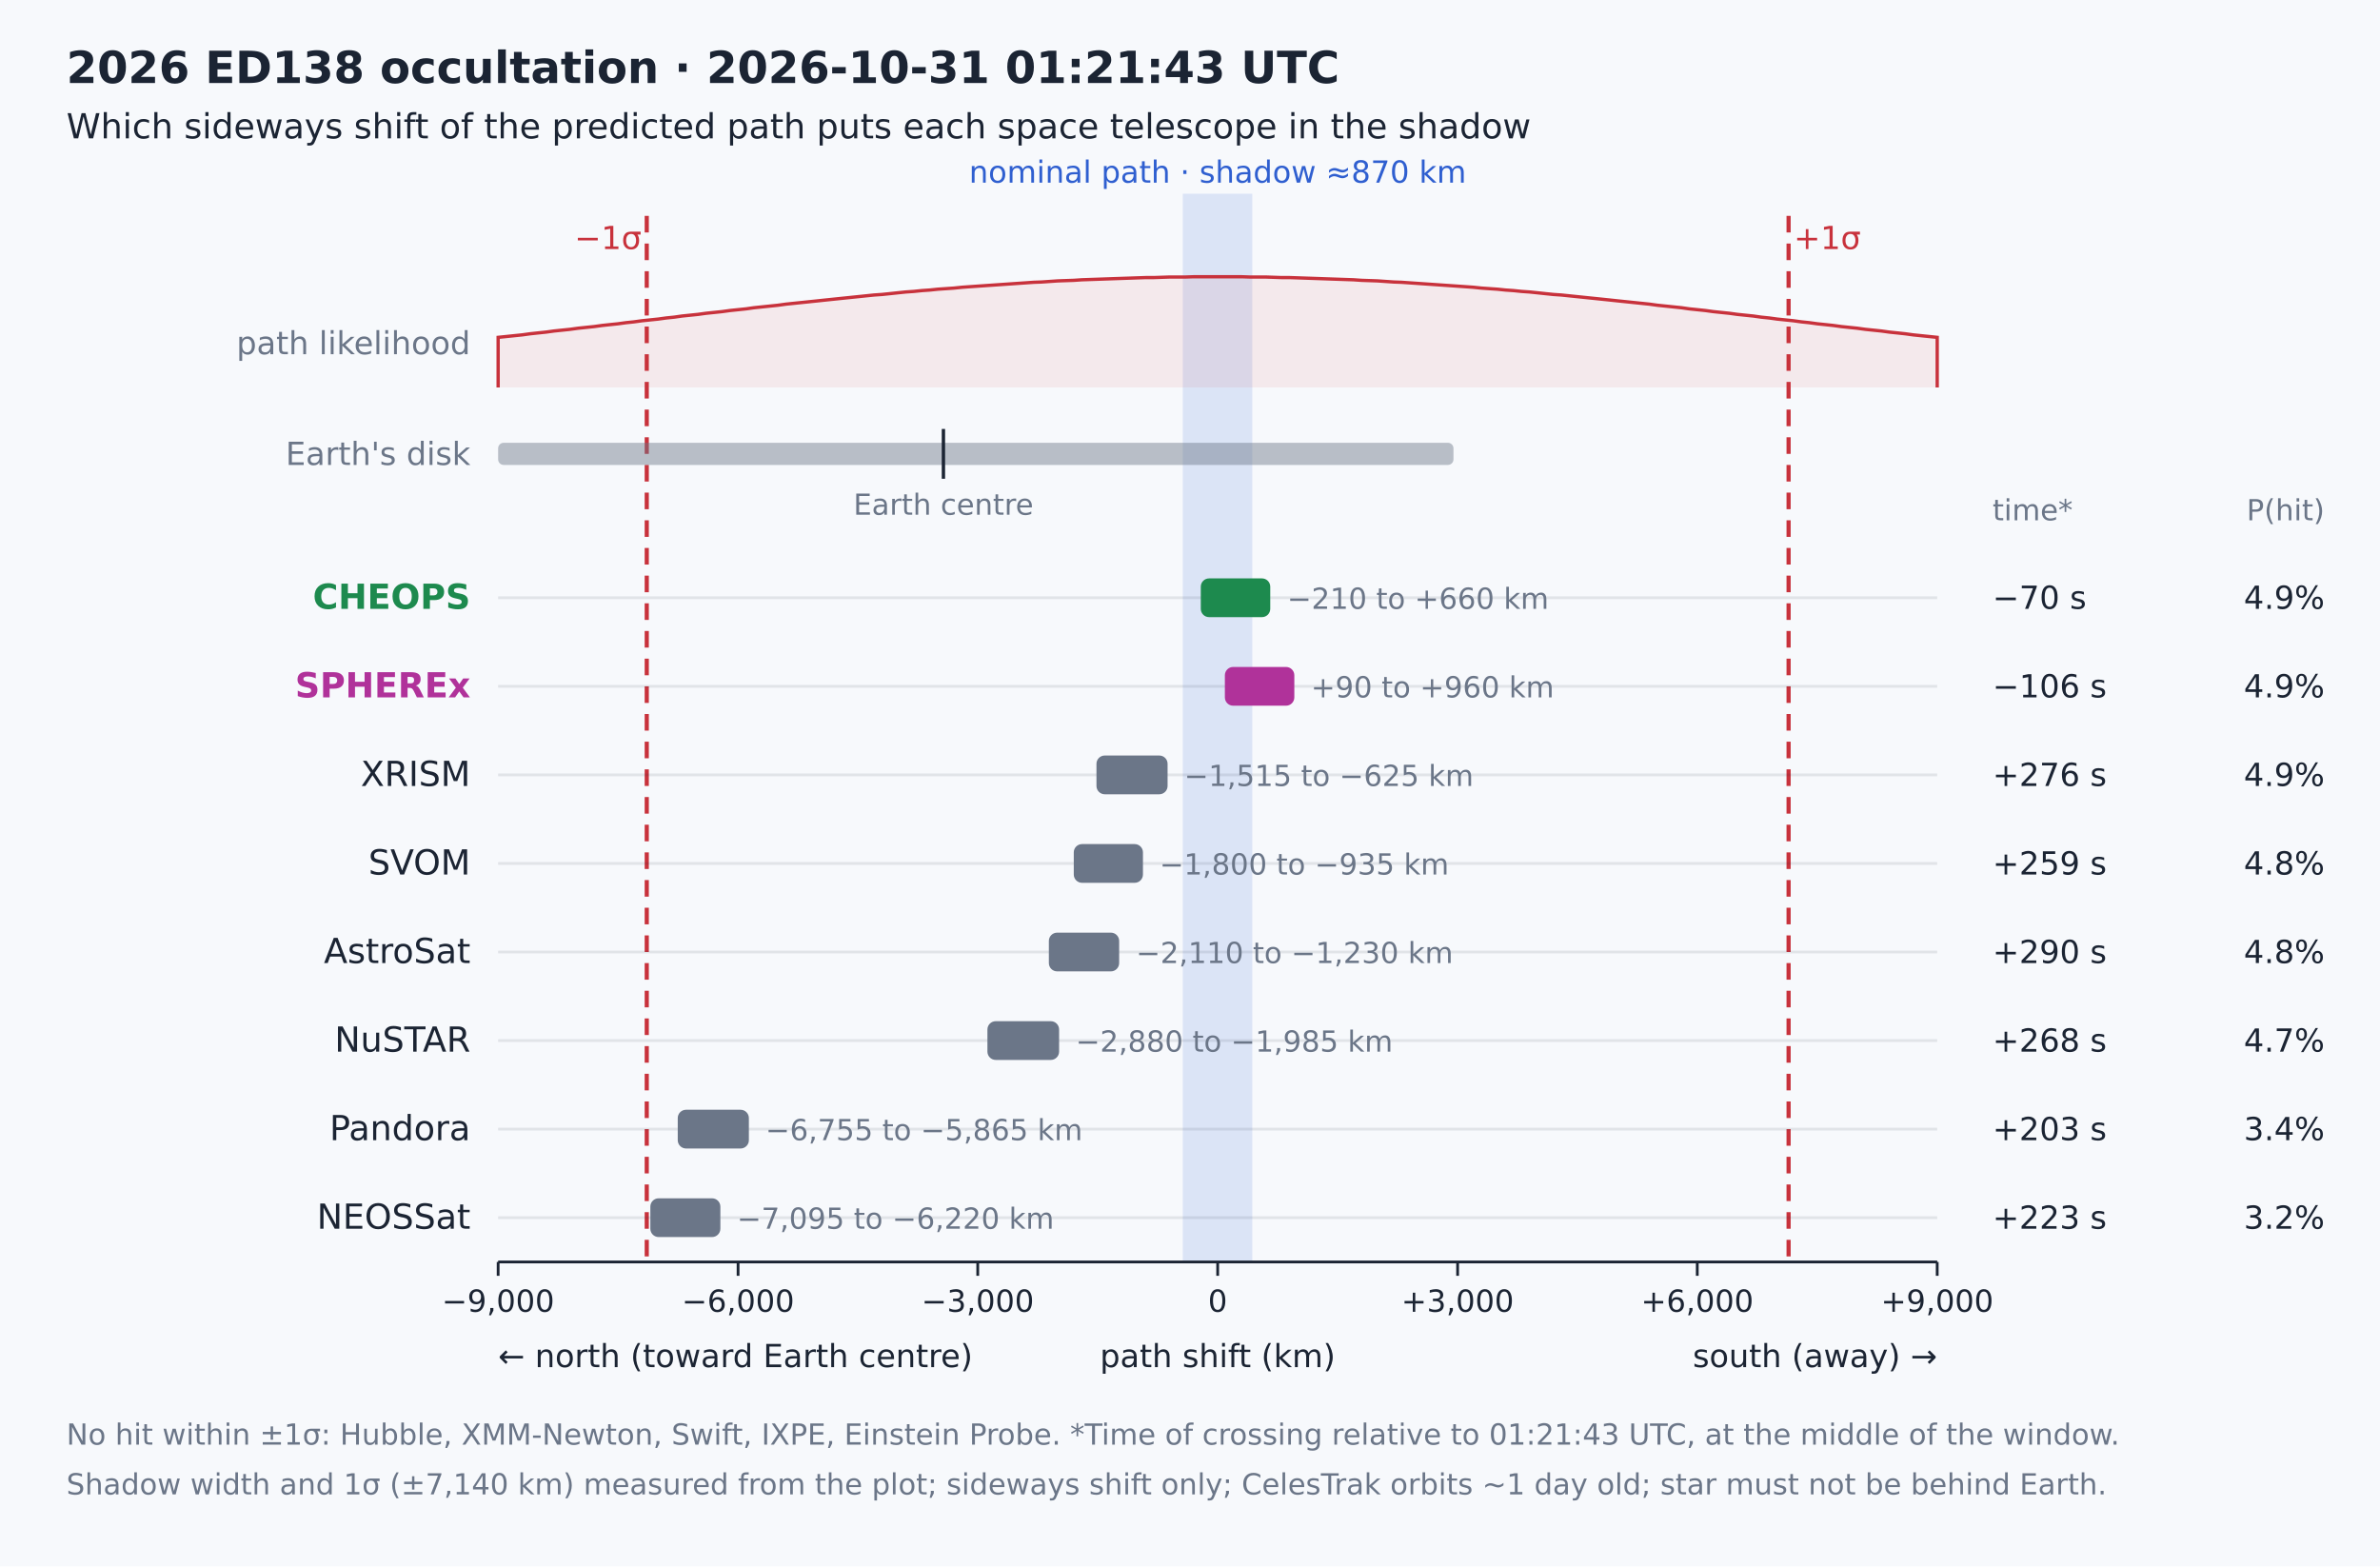
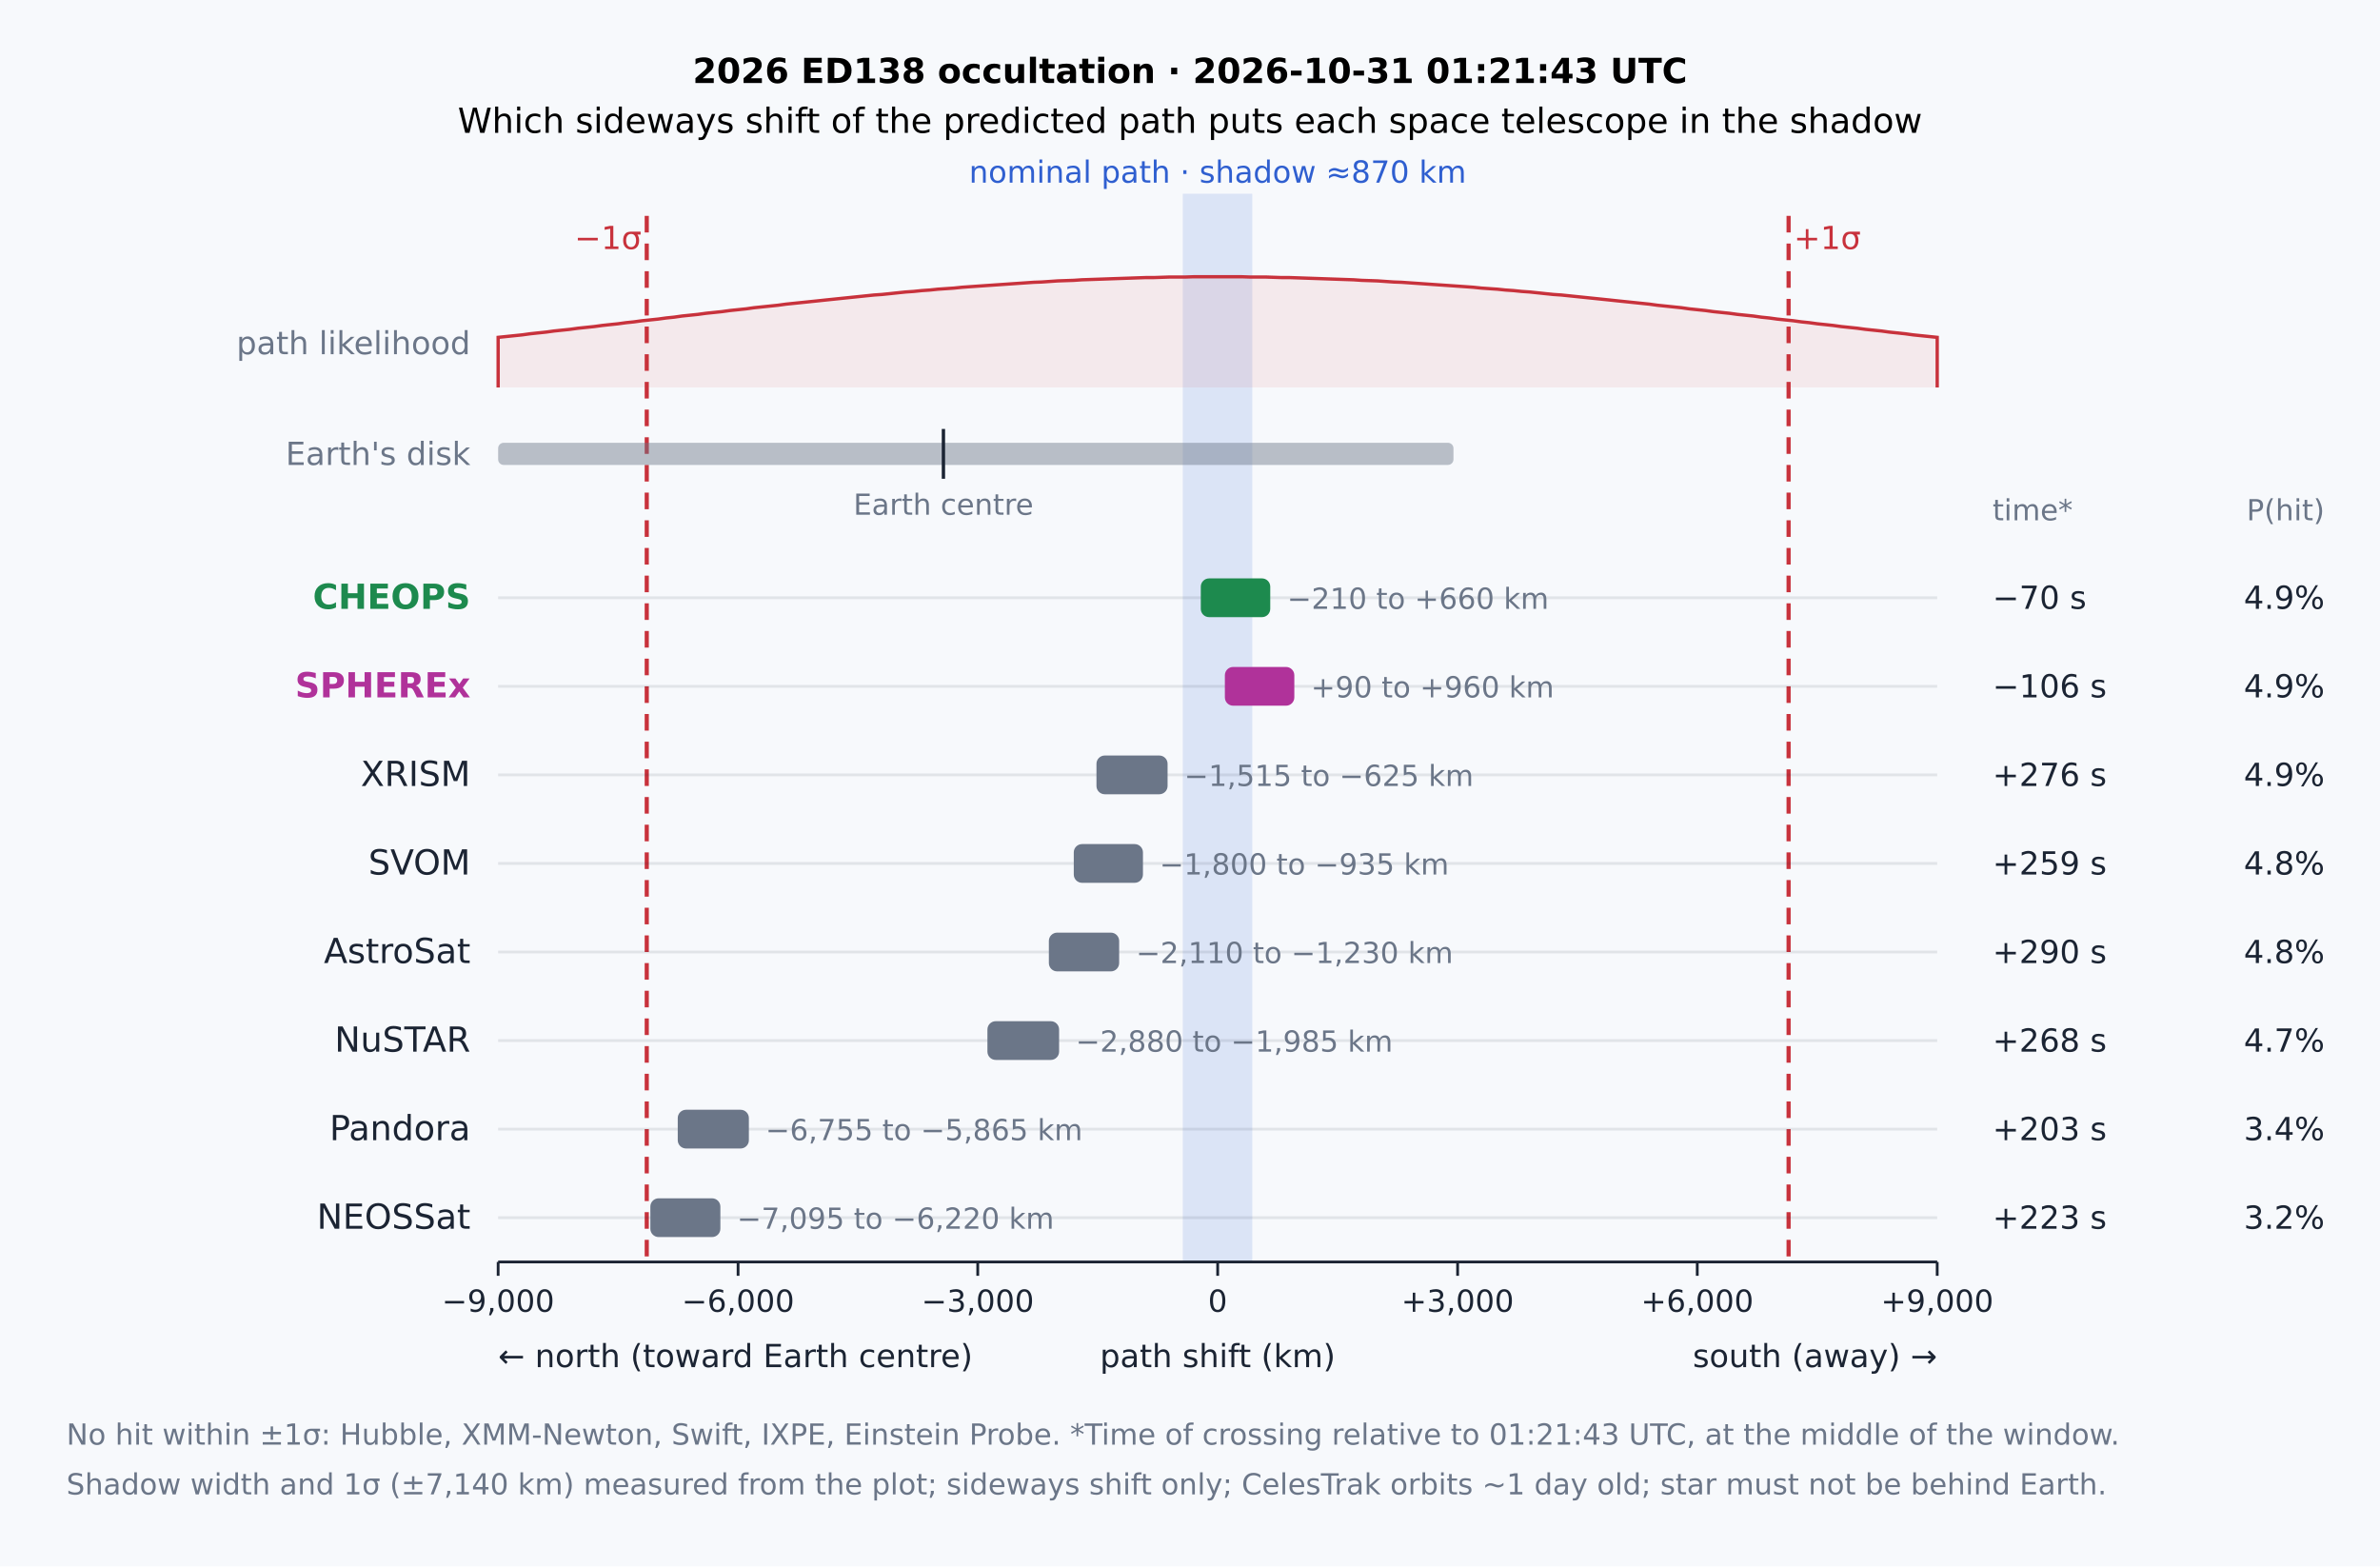
<svg xmlns="http://www.w3.org/2000/svg" viewBox="0 0 860 566" width="860" height="566" role="img" aria-label="Cross-track path shift that would put each space telescope in the 2026 ED138 shadow; only CHEOPS is hit at the nominal path, and each telescope has under 5 percent chance within the plus or minus 1 sigma uncertainty." font-family="DejaVu Sans, Helvetica, Arial, sans-serif" style="color:#1b2433">
  <rect width="860" height="566" fill="#f7f9fc" />
-   <text x="24" y="30" font-size="16" font-weight="bold" fill="currentColor">2026 ED138 occultation · 2026-10-31 01:21:43 UTC</text>
-   <text x="24" y="50" font-size="12.5" fill="currentColor">Which sideways shift of the predicted path puts each space telescope in the shadow</text>
+   <text x="430" y="30" font-size="12.5" font-weight="bold" text-anchor="middle" fill="#000">2026 ED138 occultation · 2026-10-31 01:21:43 UTC</text>
+   <text x="430" y="48" font-size="12.5" text-anchor="middle" fill="#000">Which sideways shift of the predicted path puts each space telescope in the shadow</text>
  <rect x="427.4" y="70" width="25.1" height="386" fill="#2f5fd0" fill-opacity="0.14" />
  <text x="440.0" y="66" font-size="11" text-anchor="middle" fill="#2f5fd0">nominal path · shadow ≈870 km</text>
  <line x1="233.7" y1="78" x2="233.7" y2="456" stroke="#c8323c" stroke-width="1.5" stroke-dasharray="6 4" />
  <text x="233.7" y="90" font-size="11.5" text-anchor="middle" fill="#c8323c" dx="-14">−1σ</text>
  <line x1="646.3" y1="78" x2="646.3" y2="456" stroke="#c8323c" stroke-width="1.5" stroke-dasharray="6 4" />
  <text x="646.3" y="90" font-size="11.5" text-anchor="middle" fill="#c8323c" dx="14">+1σ</text>
  <polyline points="180.0,140 180.0,121.9 182.9,121.6 185.8,121.3 188.7,121.0 191.6,120.6 194.4,120.3 197.3,120.0 200.2,119.6 203.1,119.3 206.0,119.0 208.9,118.6 211.8,118.3 214.7,118.0 217.6,117.6 220.4,117.3 223.3,117.0 226.2,116.6 229.1,116.3 232.0,115.9 234.9,115.6 237.8,115.3 240.7,114.9 243.6,114.6 246.4,114.2 249.3,113.9 252.2,113.6 255.1,113.2 258.0,112.9 260.9,112.6 263.8,112.2 266.7,111.9 269.6,111.6 272.4,111.2 275.3,110.9 278.2,110.6 281.1,110.3 284.0,109.9 286.9,109.6 289.8,109.3 292.7,109.0 295.6,108.7 298.4,108.4 301.3,108.1 304.2,107.8 307.1,107.5 310.0,107.2 312.9,106.9 315.8,106.6 318.7,106.4 321.6,106.1 324.4,105.8 327.3,105.5 330.2,105.3 333.1,105.0 336.0,104.8 338.9,104.5 341.8,104.3 344.7,104.1 347.6,103.8 350.4,103.6 353.3,103.4 356.2,103.2 359.1,103.0 362.0,102.8 364.9,102.6 367.8,102.4 370.7,102.2 373.6,102.0 376.4,101.9 379.3,101.7 382.2,101.5 385.1,101.4 388.0,101.3 390.9,101.1 393.8,101.0 396.7,100.9 399.6,100.8 402.4,100.7 405.3,100.6 408.2,100.5 411.1,100.4 414.0,100.3 416.9,100.3 419.8,100.2 422.7,100.1 425.6,100.1 428.4,100.1 431.3,100.0 434.2,100.0 437.1,100.0 440.0,100.0 442.9,100.0 445.8,100.0 448.7,100.0 451.6,100.1 454.4,100.1 457.3,100.1 460.2,100.2 463.1,100.3 466.0,100.3 468.9,100.4 471.8,100.5 474.7,100.6 477.6,100.7 480.4,100.8 483.3,100.9 486.2,101.0 489.1,101.1 492.0,101.3 494.9,101.4 497.8,101.5 500.7,101.7 503.6,101.9 506.4,102.0 509.3,102.2 512.2,102.4 515.1,102.6 518.0,102.8 520.9,103.0 523.8,103.2 526.7,103.4 529.6,103.6 532.4,103.8 535.3,104.1 538.2,104.3 541.1,104.5 544.0,104.8 546.9,105.0 549.8,105.3 552.7,105.5 555.6,105.8 558.4,106.1 561.3,106.4 564.2,106.6 567.1,106.9 570.0,107.2 572.9,107.5 575.8,107.8 578.7,108.1 581.6,108.4 584.4,108.7 587.3,109.0 590.2,109.3 593.1,109.6 596.0,109.9 598.9,110.3 601.8,110.6 604.7,110.9 607.6,111.2 610.4,111.6 613.3,111.9 616.2,112.2 619.1,112.6 622.0,112.9 624.9,113.2 627.8,113.6 630.7,113.9 633.6,114.2 636.4,114.6 639.3,114.9 642.2,115.3 645.1,115.6 648.0,115.9 650.9,116.3 653.8,116.6 656.7,117.0 659.6,117.3 662.4,117.6 665.3,118.0 668.2,118.3 671.1,118.6 674.0,119.0 676.9,119.3 679.8,119.6 682.7,120.0 685.6,120.3 688.4,120.6 691.3,121.0 694.2,121.3 697.1,121.6 700.0,121.9 700.0,140" fill="#c8323c" fill-opacity="0.08" stroke="#c8323c" stroke-width="1.2" />
  <text x="170" y="128" font-size="11.5" text-anchor="end" fill="#6b7688">path likelihood</text>
  <rect x="180.0" y="160" width="345.2" height="8" rx="2" fill="#6b7688" fill-opacity="0.45" />
  <line x1="340.9" y1="155" x2="340.9" y2="173" stroke="currentColor" stroke-width="1.2" />
  <text x="340.9" y="186" font-size="10.5" text-anchor="middle" fill="#6b7688">Earth centre</text>
  <text x="170" y="168" font-size="11.5" text-anchor="end" fill="#6b7688">Earth's disk</text>
  <text x="720" y="188" font-size="10.5" fill="#6b7688">time*</text>
  <text x="840" y="188" font-size="10.5" text-anchor="end" fill="#6b7688">P(hit)</text>
  <line x1="180" y1="216.0" x2="700" y2="216.0" stroke="currentColor" stroke-opacity="0.1" />
  <text x="170" y="220.0" font-size="12.5" font-weight="bold" text-anchor="end" fill="#1d8a4e">CHEOPS</text>
  <rect x="433.9" y="209.0" width="25.1" height="14" rx="3" fill="#1d8a4e" />
  <text x="465.1" y="220.0" font-size="10.5" text-anchor="start" fill="#6b7688">−210 to +660 km</text>
  <text x="720" y="220.0" font-size="11.5" fill="currentColor">−70 s</text>
  <text x="840" y="220.0" font-size="11.5" text-anchor="end" fill="currentColor">4.9%</text>
  <line x1="180" y1="248.0" x2="700" y2="248.0" stroke="currentColor" stroke-opacity="0.1" />
  <text x="170" y="252.0" font-size="12.5" font-weight="bold" text-anchor="end" fill="#b0329a">SPHEREx</text>
  <rect x="442.6" y="241.0" width="25.1" height="14" rx="3" fill="#b0329a" />
  <text x="473.7" y="252.0" font-size="10.5" text-anchor="start" fill="#6b7688">+90 to +960 km</text>
  <text x="720" y="252.0" font-size="11.5" fill="currentColor">−106 s</text>
  <text x="840" y="252.0" font-size="11.5" text-anchor="end" fill="currentColor">4.9%</text>
  <line x1="180" y1="280.0" x2="700" y2="280.0" stroke="currentColor" stroke-opacity="0.1" />
  <text x="170" y="284.0" font-size="12.5" font-weight="normal" text-anchor="end" fill="currentColor">XRISM</text>
  <rect x="396.2" y="273.0" width="25.7" height="14" rx="3" fill="#6b7688" />
  <text x="427.9" y="284.0" font-size="10.5" text-anchor="start" fill="#6b7688">−1,515 to −625 km</text>
  <text x="720" y="284.0" font-size="11.5" fill="currentColor">+276 s</text>
  <text x="840" y="284.0" font-size="11.5" text-anchor="end" fill="currentColor">4.9%</text>
  <line x1="180" y1="312.0" x2="700" y2="312.0" stroke="currentColor" stroke-opacity="0.1" />
  <text x="170" y="316.0" font-size="12.5" font-weight="normal" text-anchor="end" fill="currentColor">SVOM</text>
  <rect x="388.0" y="305.0" width="25.0" height="14" rx="3" fill="#6b7688" />
  <text x="419.0" y="316.0" font-size="10.5" text-anchor="start" fill="#6b7688">−1,800 to −935 km</text>
  <text x="720" y="316.0" font-size="11.5" fill="currentColor">+259 s</text>
  <text x="840" y="316.0" font-size="11.5" text-anchor="end" fill="currentColor">4.8%</text>
  <line x1="180" y1="344.0" x2="700" y2="344.0" stroke="currentColor" stroke-opacity="0.1" />
  <text x="170" y="348.0" font-size="12.5" font-weight="normal" text-anchor="end" fill="currentColor">AstroSat</text>
  <rect x="379.0" y="337.0" width="25.4" height="14" rx="3" fill="#6b7688" />
  <text x="410.5" y="348.0" font-size="10.5" text-anchor="start" fill="#6b7688">−2,110 to −1,230 km</text>
  <text x="720" y="348.0" font-size="11.5" fill="currentColor">+290 s</text>
  <text x="840" y="348.0" font-size="11.5" text-anchor="end" fill="currentColor">4.8%</text>
  <line x1="180" y1="376.0" x2="700" y2="376.0" stroke="currentColor" stroke-opacity="0.1" />
  <text x="170" y="380.0" font-size="12.5" font-weight="normal" text-anchor="end" fill="currentColor">NuSTAR</text>
  <rect x="356.8" y="369.0" width="25.9" height="14" rx="3" fill="#6b7688" />
  <text x="388.7" y="380.0" font-size="10.5" text-anchor="start" fill="#6b7688">−2,880 to −1,985 km</text>
  <text x="720" y="380.0" font-size="11.5" fill="currentColor">+268 s</text>
  <text x="840" y="380.0" font-size="11.5" text-anchor="end" fill="currentColor">4.7%</text>
  <line x1="180" y1="408.0" x2="700" y2="408.0" stroke="currentColor" stroke-opacity="0.1" />
  <text x="170" y="412.0" font-size="12.5" font-weight="normal" text-anchor="end" fill="currentColor">Pandora</text>
  <rect x="244.9" y="401.0" width="25.7" height="14" rx="3" fill="#6b7688" />
  <text x="276.6" y="412.0" font-size="10.5" text-anchor="start" fill="#6b7688">−6,755 to −5,865 km</text>
  <text x="720" y="412.0" font-size="11.5" fill="currentColor">+203 s</text>
  <text x="840" y="412.0" font-size="11.5" text-anchor="end" fill="currentColor">3.4%</text>
  <line x1="180" y1="440.0" x2="700" y2="440.0" stroke="currentColor" stroke-opacity="0.1" />
  <text x="170" y="444.0" font-size="12.5" font-weight="normal" text-anchor="end" fill="currentColor">NEOSSat</text>
  <rect x="235.0" y="433.0" width="25.3" height="14" rx="3" fill="#6b7688" />
  <text x="266.3" y="444.0" font-size="10.5" text-anchor="start" fill="#6b7688">−7,095 to −6,220 km</text>
  <text x="720" y="444.0" font-size="11.5" fill="currentColor">+223 s</text>
  <text x="840" y="444.0" font-size="11.5" text-anchor="end" fill="currentColor">3.2%</text>
  <line x1="180" y1="456" x2="700" y2="456" stroke="currentColor" />
  <line x1="180.0" y1="456" x2="180.0" y2="461" stroke="currentColor" />
  <text x="180.0" y="474" font-size="11" text-anchor="middle" fill="currentColor">−9,000</text>
  <line x1="266.7" y1="456" x2="266.7" y2="461" stroke="currentColor" />
  <text x="266.7" y="474" font-size="11" text-anchor="middle" fill="currentColor">−6,000</text>
  <line x1="353.3" y1="456" x2="353.3" y2="461" stroke="currentColor" />
  <text x="353.3" y="474" font-size="11" text-anchor="middle" fill="currentColor">−3,000</text>
  <line x1="440.0" y1="456" x2="440.0" y2="461" stroke="currentColor" />
  <text x="440.0" y="474" font-size="11" text-anchor="middle" fill="currentColor">0</text>
  <line x1="526.7" y1="456" x2="526.7" y2="461" stroke="currentColor" />
  <text x="526.7" y="474" font-size="11" text-anchor="middle" fill="currentColor">+3,000</text>
  <line x1="613.3" y1="456" x2="613.3" y2="461" stroke="currentColor" />
  <text x="613.3" y="474" font-size="11" text-anchor="middle" fill="currentColor">+6,000</text>
  <line x1="700.0" y1="456" x2="700.0" y2="461" stroke="currentColor" />
  <text x="700.0" y="474" font-size="11" text-anchor="middle" fill="currentColor">+9,000</text>
  <text x="180" y="494" font-size="11.5" fill="currentColor">← north (toward Earth centre)</text>
  <text x="700" y="494" font-size="11.5" text-anchor="end" fill="currentColor">south (away) →</text>
  <text x="440.0" y="494" font-size="11.5" text-anchor="middle" fill="currentColor">path shift (km)</text>
  <text x="24" y="522" font-size="10.5" fill="#6b7688">No hit within ±1σ: Hubble, XMM-Newton, Swift, IXPE, Einstein Probe. *Time of crossing relative to 01:21:43 UTC, at the middle of the window.</text>
  <text x="24" y="540" font-size="10.5" fill="#6b7688">Shadow width and 1σ (±7,140 km) measured from the plot; sideways shift only; CelesTrak orbits ~1 day old; star must not be behind Earth.</text>
</svg>
